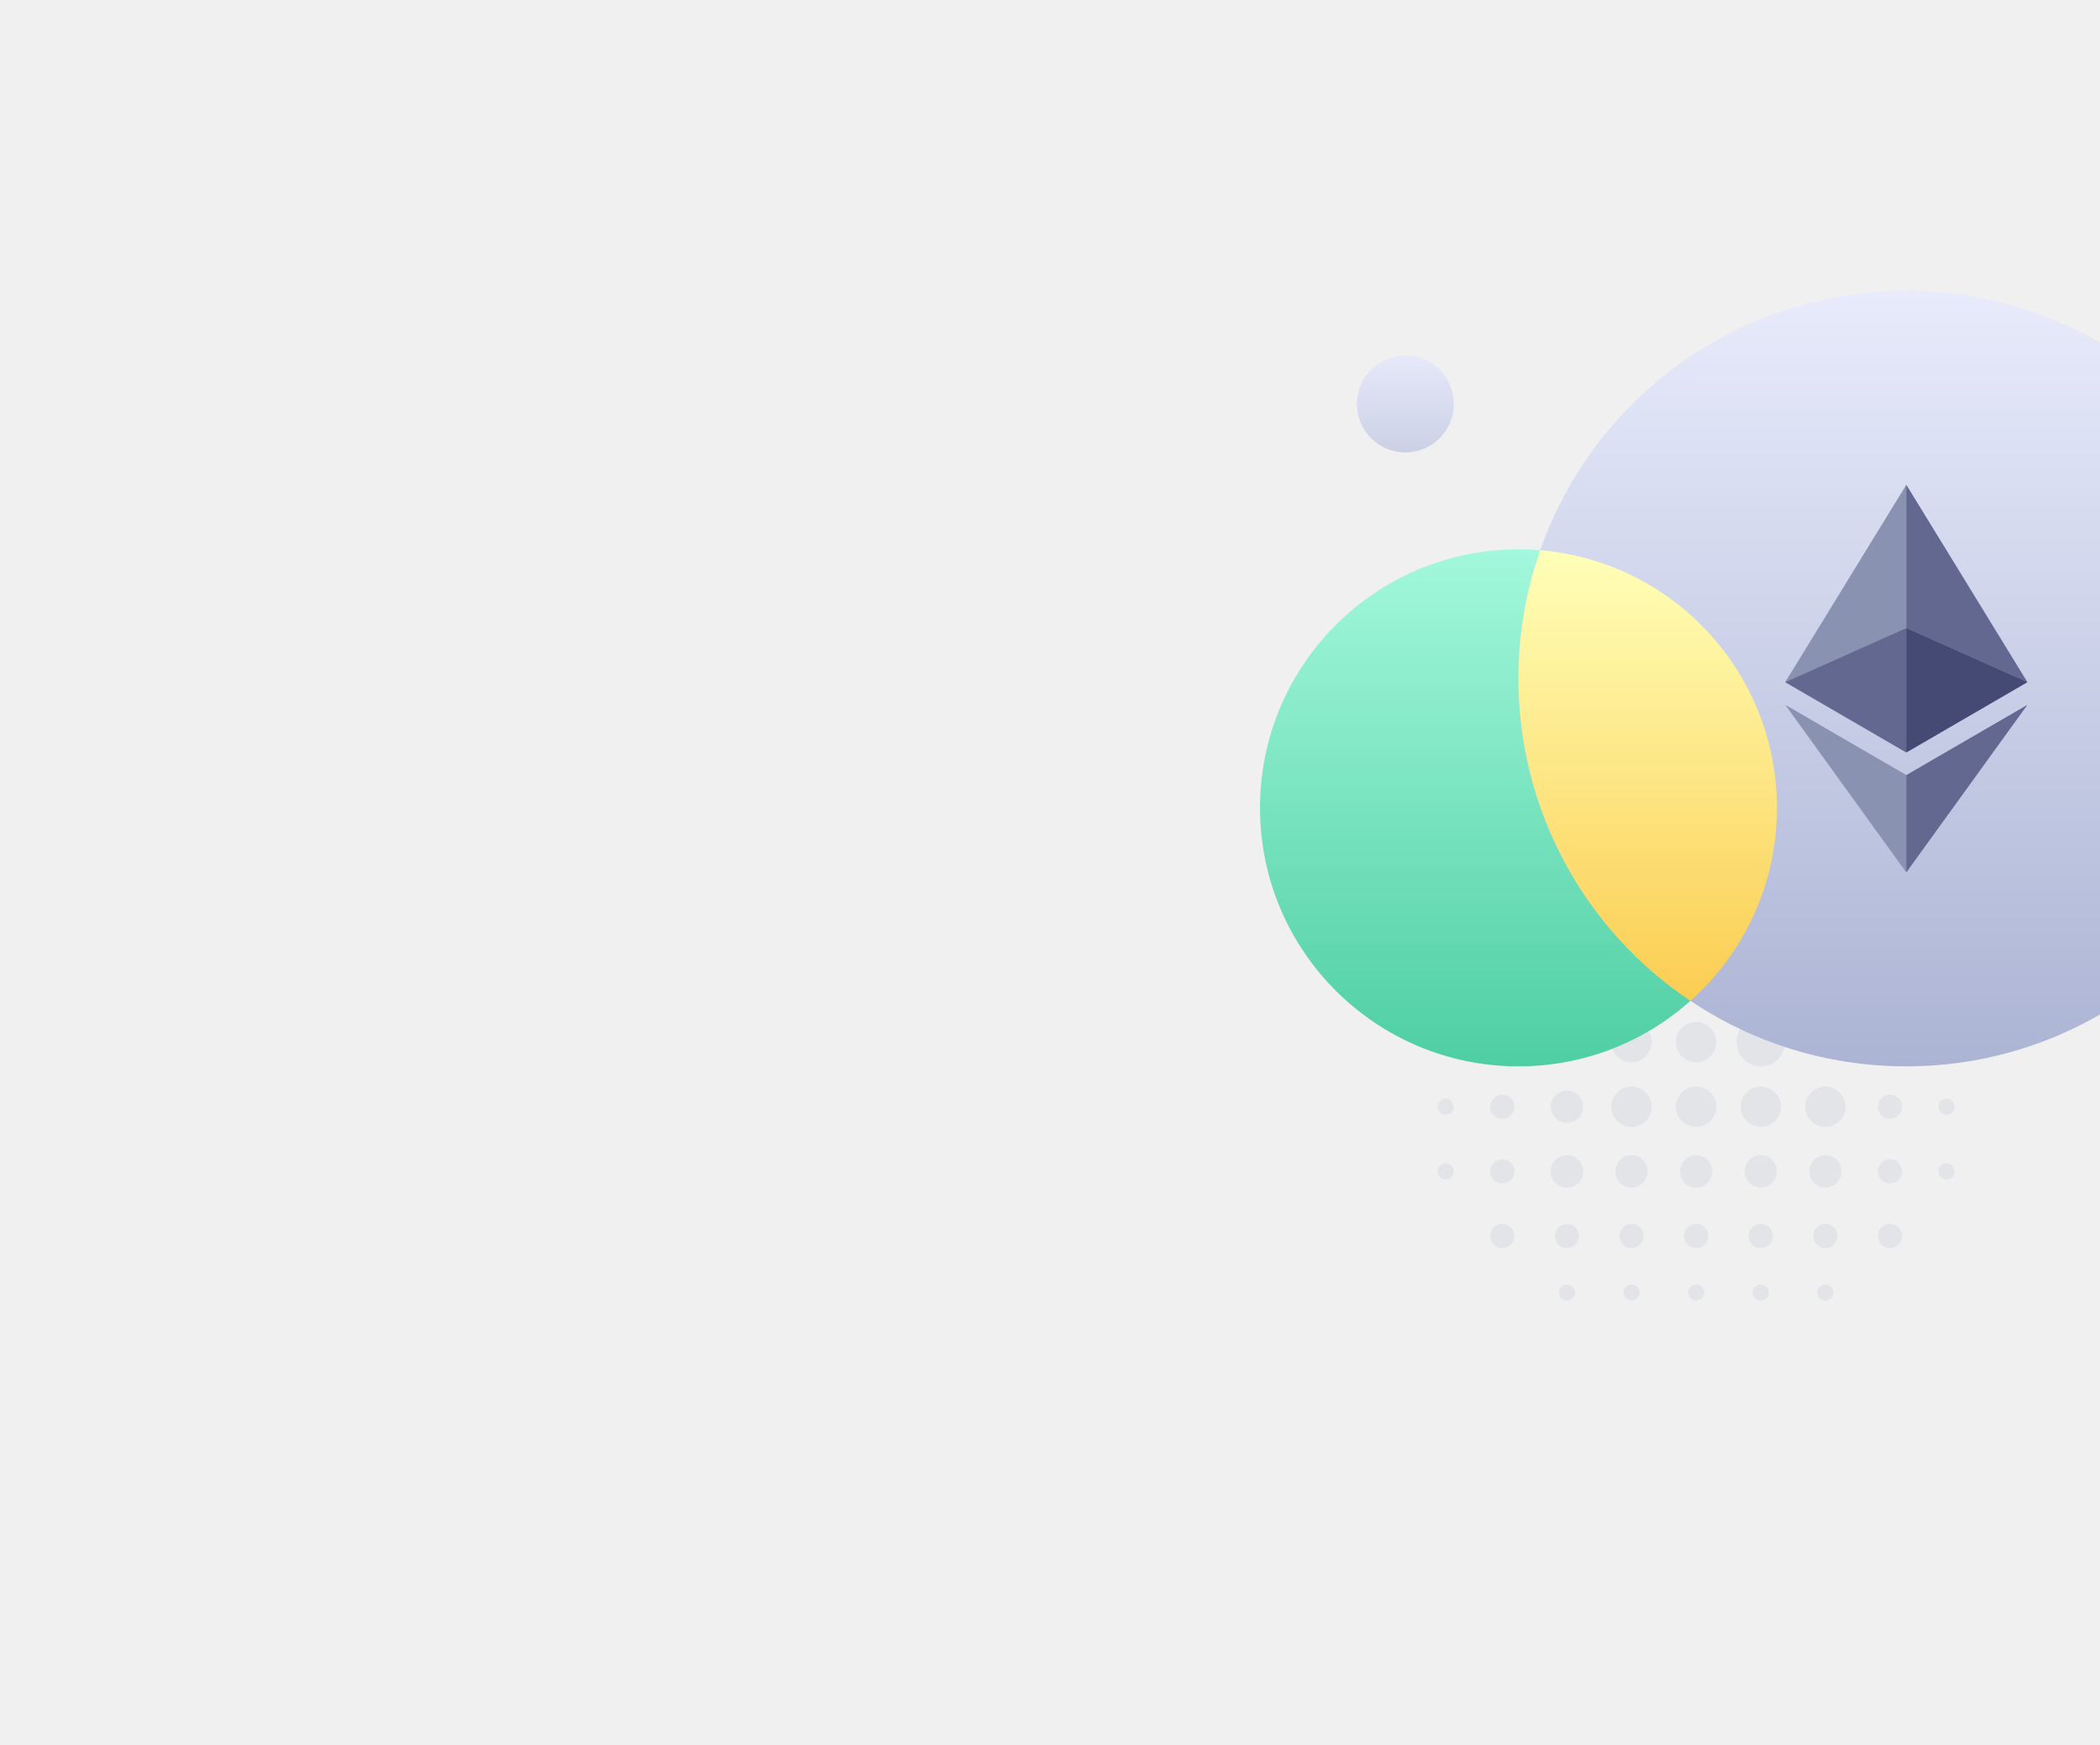
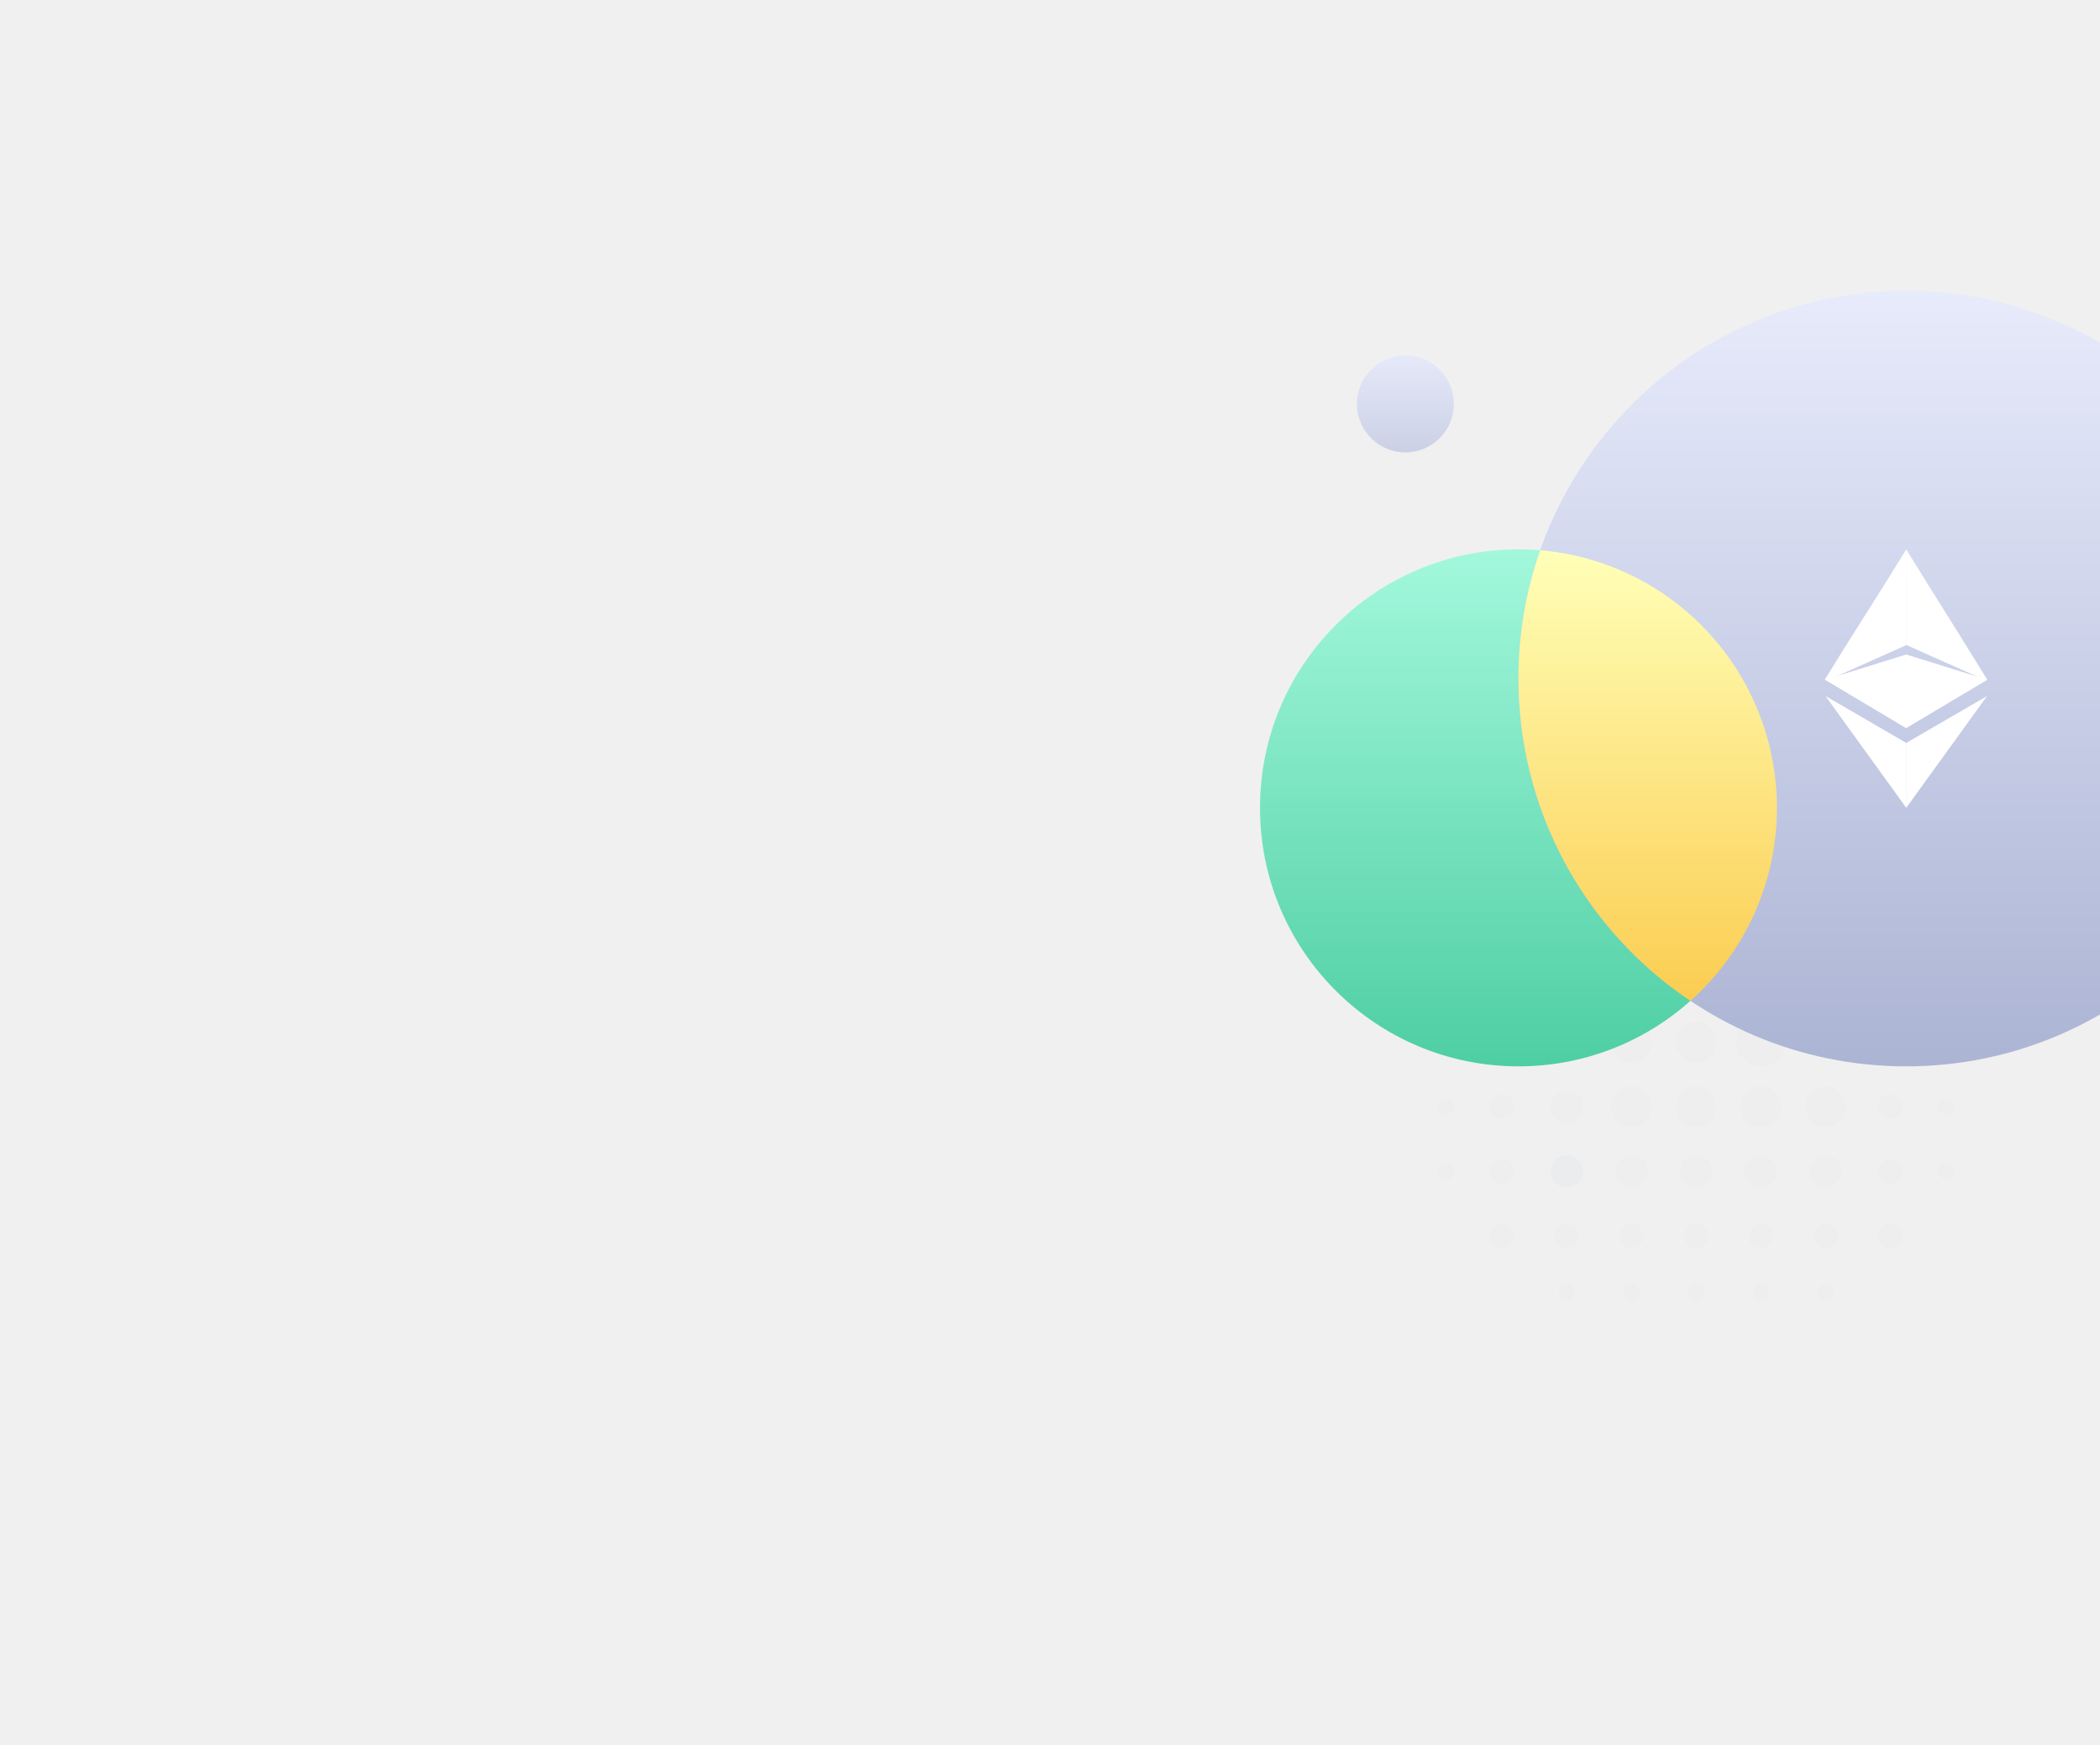
- <svg xmlns="http://www.w3.org/2000/svg" width="520" height="432" viewBox="0 0 520 432">
+ <svg xmlns="http://www.w3.org/2000/svg" width="520" height="432" viewBox="0 0 520 432" fill="none">
+   <g clip-path="url(#clip0)">
+     <g opacity="0.2">
+       <path opacity="0.2" d="M375 290C375 288.343 373.657 287 372 287C370.343 287 369 288.343 369 290C369 291.657 370.343 293 372 293C373.657 293 375 291.657 375 290Z" fill="#A9B5C7" />
+       <path opacity="0.2" d="M471 290C471 288.343 469.657 287 468 287C466.343 287 465 288.343 465 290C465 291.657 466.343 293 468 293C469.657 293 471 291.657 471 290Z" fill="#A9B5C7" />
+       <path opacity="0.2" d="M471 274C471 272.343 469.657 271 468 271C466.343 271 465 272.343 465 274C465 275.657 466.343 277 468 277C469.657 277 471 275.657 471 274Z" fill="#A9B5C7" />
+       <path opacity="0.2" d="M375 274C375 272.343 373.657 271 372 271C370.343 271 369 272.343 369 274C369 275.657 370.343 277 372 277C373.657 277 375 275.657 375 274Z" fill="#A9B5C7" />
+       <path opacity="0.2" d="M375 258C375 256.343 373.657 255 372 255C370.343 255 369 256.343 369 258C369 259.657 370.343 261 372 261C373.657 261 375 259.657 375 258Z" fill="#A9B5C7" />
+       <path opacity="0.2" d="M375 242C375 240.343 373.657 239 372 239C370.343 239 369 240.343 369 242C369 243.657 370.343 245 372 245C373.657 245 375 243.657 375 242Z" fill="#A9B5C7" />
+       <path opacity="0.2" d="M375 226C375 224.343 373.657 223 372 223C370.343 223 369 224.343 369 226C369 227.657 370.343 229 372 229C373.657 229 375 227.657 375 226Z" fill="#A9B5C7" />
+       <path opacity="0.2" d="M360 290C360 288.895 359.105 288 358 288C356.895 288 356 288.895 356 290C356 291.105 356.895 292 358 292C359.105 292 360 291.105 360 290Z" fill="#A9B5C7" />
+       <path opacity="0.2" d="M360 274C360 272.895 359.105 272 358 272C356.895 272 356 272.895 356 274C356 275.105 356.895 276 358 276C359.105 276 360 275.105 360 274Z" fill="#A9B5C7" />
+       <path opacity="0.2" d="M360 258C360 256.895 359.105 256 358 256C356.895 256 356 256.895 356 258C356 259.105 356.895 260 358 260C359.105 260 360 259.105 360 258Z" fill="#A9B5C7" />
+       <path opacity="0.2" d="M360 242C360 240.895 359.105 240 358 240C356.895 240 356 240.895 356 242C356 243.105 356.895 244 358 244C359.105 244 360 243.105 360 242Z" fill="#A9B5C7" />
+       <path opacity="0.2" d="M360 226C360 224.895 359.105 224 358 224C356.895 224 356 224.895 356 226C356 227.105 356.895 228 358 228C359.105 228 360 227.105 360 226Z" fill="#A9B5C7" />
+       <path opacity="0.2" d="M392 290C392 287.791 390.209 286 388 286C385.791 286 384 287.791 384 290C384 292.209 385.791 294 388 294C390.209 294 392 292.209 392 290Z" fill="#A9B5C7" />
+       <path opacity="0.2" d="M392 274C392 271.791 390.209 270 388 270C385.791 270 384 271.791 384 274C384 276.209 385.791 278 388 278C390.209 278 392 276.209 392 274Z" fill="#A9B5C7" />
+       <path opacity="0.2" d="M392 258C392 255.791 390.209 254 388 254C385.791 254 384 255.791 384 258C384 260.209 385.791 262 388 262C390.209 262 392 260.209 392 258Z" fill="#A9B5C7" />
+       <path opacity="0.2" d="M392 242C392 239.791 390.209 238 388 238C385.791 238 384 239.791 384 242C384 244.209 385.791 246 388 246C390.209 246 392 244.209 392 242Z" fill="#A9B5C7" />
+       <path opacity="0.2" d="M392 226C392 223.791 390.209 222 388 222C385.791 222 384 223.791 384 226C384 228.209 385.791 230 388 230C390.209 230 392 228.209 392 226Z" fill="#A9B5C7" />
+       <path opacity="0.2" d="M452 303C450.343 303 449 304.343 449 306C449 307.657 450.343 309 452 309C453.657 309 455 307.657 455 306C455 304.343 453.657 303 452 303Z" fill="#A9B5C7" />
+       <path opacity="0.2" d="M468 303C466.343 303 465 304.343 465 306C465 307.657 466.343 309 468 309C469.657 309 471 307.657 471 306C471 304.343 469.657 303 468 303Z" fill="#A9B5C7" />
+       <path opacity="0.2" d="M436 303C434.343 303 433 304.343 433 306C433 307.657 434.343 309 436 309C437.657 309 439 307.657 439 306C439 304.343 437.657 303 436 303Z" fill="#A9B5C7" />
+       <path opacity="0.2" d="M420 303C418.343 303 417 304.343 417 306C417 307.657 418.343 309 420 309C421.657 309 423 307.657 423 306C423 304.343 421.657 303 420 303Z" fill="#A9B5C7" />
+       <path opacity="0.2" d="M404 303C402.343 303 401 304.343 401 306C401 307.657 402.343 309 404 309C405.657 309 407 307.657 407 306C407 304.343 405.657 303 404 303Z" fill="#A9B5C7" />
+       <path opacity="0.2" d="M388 303C386.343 303 385 304.343 385 306C385 307.657 386.343 309 388 309C389.657 309 391 307.657 391 306C391 304.343 389.657 303 388 303Z" fill="#A9B5C7" />
+       <path opacity="0.2" d="M372 303C370.343 303 369 304.343 369 306C369 307.657 370.343 309 372 309C373.657 309 375 307.657 375 306C375 304.343 373.657 303 372 303Z" fill="#A9B5C7" />
+       <path opacity="0.2" d="M452 318C450.895 318 450 318.895 450 320C450 321.105 450.895 322 452 322C453.105 322 454 321.105 454 320C454 318.895 453.105 318 452 318Z" fill="#A9B5C7" />
+       <path opacity="0.2" d="M482 288C480.895 288 480 288.895 480 290C480 291.105 480.895 292 482 292C483.105 292 484 291.105 484 290C484 288.895 483.105 288 482 288Z" fill="#A9B5C7" />
+       <path opacity="0.2" d="M482 272C480.895 272 480 272.895 480 274C480 275.105 480.895 276 482 276C483.105 276 484 275.105 484 274C484 272.895 483.105 272 482 272Z" fill="#A9B5C7" />
+       <path opacity="0.2" d="M436 318C434.895 318 434 318.895 434 320C434 321.105 434.895 322 436 322C437.105 322 438 321.105 438 320C438 318.895 437.105 318 436 318Z" fill="#A9B5C7" />
+       <path opacity="0.2" d="M420 318C418.895 318 418 318.895 418 320C418 321.105 418.895 322 420 322C421.105 322 422 321.105 422 320C422 318.895 421.105 318 420 318Z" fill="#A9B5C7" />
+       <path opacity="0.2" d="M404 318C402.895 318 402 318.895 402 320C402 321.105 402.895 322 404 322C405.105 322 406 321.105 406 320C406 318.895 405.105 318 404 318Z" fill="#A9B5C7" />
+       <path opacity="0.2" d="M388 318C386.895 318 386 318.895 386 320C386 321.105 386.895 322 388 322C389.105 322 390 321.105 390 320C390 318.895 389.105 318 388 318Z" fill="#A9B5C7" />
+       <path opacity="0.2" d="M452 286C449.791 286 448 287.791 448 290C448 292.209 449.791 294 452 294C454.209 294 456 292.209 456 290C456 287.791 454.209 286 452 286Z" fill="#A9B5C7" />
+       <path opacity="0.2" d="M436 286C433.791 286 432 287.791 432 290C432 292.209 433.791 294 436 294C438.209 294 440 292.209 440 290C440 287.791 438.209 286 436 286Z" fill="#A9B5C7" />
+       <path opacity="0.2" d="M420 286C417.791 286 416 287.791 416 290C416 292.209 417.791 294 420 294C422.209 294 424 292.209 424 290C424 287.791 422.209 286 420 286Z" fill="#A9B5C7" />
+       <path opacity="0.2" d="M404 286C401.791 286 400 287.791 400 290C400 292.209 401.791 294 404 294C406.209 294 408 292.209 408 290C408 287.791 406.209 286 404 286Z" fill="#A9B5C7" />
+       <path opacity="0.2" d="M404 269C401.239 269 399 271.239 399 274C399 276.761 401.239 279 404 279C406.761 279 409 276.761 409 274C409 271.239 406.761 269 404 269Z" fill="#A9B5C7" />
+       <path opacity="0.2" d="M420 269C417.239 269 415 271.239 415 274C415 276.761 417.239 279 420 279C422.761 279 425 276.761 425 274C425 271.239 422.761 269 420 269Z" fill="#A9B5C7" />
+       <path opacity="0.2" d="M436 269C433.239 269 431 271.239 431 274C431 276.761 433.239 279 436 279C438.761 279 441 276.761 441 274C441 271.239 438.761 269 436 269Z" fill="#A9B5C7" />
+       <path opacity="0.2" d="M452 269C449.239 269 447 271.239 447 274C447 276.761 449.239 279 452 279C454.761 279 457 276.761 457 274C457 271.239 454.761 269 452 269Z" fill="#A9B5C7" />
+       <path opacity="0.2" d="M404 253C401.239 253 399 255.239 399 258C399 260.761 401.239 263 404 263C406.761 263 409 260.761 409 258C409 255.239 406.761 253 404 253Z" fill="#A9B5C7" />
+       <path opacity="0.2" d="M420 253C417.239 253 415 255.239 415 258C415 260.761 417.239 263 420 263C422.761 263 425 260.761 425 258C425 255.239 422.761 253 420 253Z" fill="#A9B5C7" />
+       <path opacity="0.2" d="M436 252C432.686 252 430 254.686 430 258C430 261.314 432.686 264 436 264C439.314 264 442 261.314 442 258C442 254.686 439.314 252 436 252Z" fill="#A9B5C7" />
+       <path opacity="0.2" d="M388 286C385.791 286 384 287.791 384 290C384 292.209 385.791 294 388 294C390.209 294 392 292.209 392 290C392 287.791 390.209 286 388 286Z" fill="#A9B5C7" />
+     </g>
+     <path d="M376 264C411.346 264 440 235.346 440 200C440 164.654 411.346 136 376 136C340.654 136 312 164.654 312 200C312 235.346 340.654 264 376 264Z" fill="url(#paint0_linear)" />
+     <path d="M472 264C525.019 264 568 221.019 568 168C568 114.981 525.019 72 472 72C418.981 72 376 114.981 376 168C376 221.019 418.981 264 472 264Z" fill="url(#paint1_linear)" />
+     <path d="M348 112C354.627 112 360 106.627 360 100C360 93.373 354.627 88 348 88C341.373 88 336 93.373 336 100C336 106.627 341.373 112 348 112Z" fill="url(#paint2_linear)" />
+     <path d="M375.998 168C375.987 157.179 377.808 146.435 381.383 136.222C397.368 137.573 412.263 144.878 423.118 156.689C433.973 168.501 439.998 183.958 439.998 200C440.008 209.025 438.105 217.949 434.414 226.185C430.723 234.42 425.327 241.779 418.584 247.777C405.473 239.007 394.727 227.138 387.299 213.222C379.871 199.307 375.989 183.774 375.998 168V168Z" fill="url(#paint3_linear)" />
+     <path d="M472.077 136.049C472.078 136.062 472.076 136.075 472.072 136.087C472.1 136.261 472.111 136.438 472.106 136.614V159.185C472.113 159.316 472.108 159.447 472.093 159.577C472.067 159.705 471.96 159.749 471.858 159.797C471.191 160.107 470.514 160.403 469.84 160.703L466.983 161.976C465.849 162.48 464.716 162.986 463.583 163.493C462.65 163.909 461.717 164.327 460.783 164.746L457.436 166.24L454.599 167.507C453.829 167.852 453.056 168.191 452.29 168.54C452.231 168.573 452.165 168.59 452.098 168.589C452.078 168.589 452.643 168.401 452.628 168.387C452.922 167.912 451.598 168.667 451.89 168.192C458.48 157.459 465.354 146.897 471.937 136.159C471.976 136.115 471.999 136.059 472.004 136H472.044C472.06 136.013 472.071 136.03 472.077 136.049Z" fill="white" />
+     <path d="M472.078 199.917L472.041 199.998H472.001C472.001 199.931 471.95 199.894 471.916 199.847L465.892 191.504L459.727 182.971L453.77 174.726L452.21 172.564C452.172 172.511 452.136 172.456 452.087 172.386C452.163 172.394 452.235 172.423 452.296 172.47C455.101 174.098 457.905 175.727 460.709 177.355L470.396 182.978C470.94 183.294 471.486 183.607 472.033 183.923C472.1 183.972 472.1 184.047 472.104 184.119C472.109 184.209 472.104 184.301 472.104 184.393V199.449C472.111 199.605 472.102 199.762 472.078 199.917V199.917Z" fill="white" />
+     <path d="M452.039 168.568L452.087 168.572C452.091 168.579 452.092 168.587 452.09 168.595C452.088 168.603 452.083 168.61 452.076 168.615L452.001 168.609V168.569C452.014 168.567 452.027 168.566 452.039 168.568V168.568Z" fill="#808080" />
+     <path d="M472.077 136.05C472.056 136.038 472.039 136.026 472.041 136.001H472.081L472.077 136.05Z" fill="white" />
+     <path d="M472.001 180.268L451.89 168.289L472.001 162.04L492.112 168.289L472.001 180.268Z" fill="white" />
+     <path d="M491.92 172.382C491.932 172.386 491.945 172.386 491.956 172.382C491.956 172.46 491.89 172.509 491.85 172.566C485.886 180.82 479.92 189.074 473.953 197.327C473.331 198.191 472.706 199.055 472.078 199.919C472.063 199.912 472.051 199.899 472.044 199.885C472.036 199.87 472.034 199.854 472.036 199.837V184.217V183.923L476.077 181.574C481.319 178.533 486.562 175.493 491.805 172.453C491.842 172.43 491.881 172.404 491.92 172.382V172.382Z" fill="white" />
+     <path d="M472.043 159.693L472.037 159.643V159.443V136.327C472.037 136.245 472.003 136.155 472.073 136.083C478.646 146.794 485.525 157.579 492.096 168.289C492.177 168.392 489.943 168.468 491.236 168.468C490.796 168.298 491.11 168.182 490.679 167.994C490.15 167.764 489.624 167.527 489.098 167.294C488.765 167.145 488.431 166.994 488.098 166.845C487.548 166.598 486.996 166.355 486.445 166.112C486.124 165.969 485.804 165.824 485.483 165.68L483.358 164.733C482.995 164.57 482.634 164.404 482.27 164.241C481.756 164.012 481.239 163.787 480.725 163.557C480.404 163.415 480.084 163.269 479.763 163.126L477.638 162.179C477.276 162.017 476.914 161.846 476.55 161.687C476.036 161.458 475.52 161.232 475.005 161.003C474.66 160.85 474.316 160.692 473.972 160.537L472.105 159.699C472.085 159.694 472.064 159.692 472.043 159.693Z" fill="white" />
+   </g>
  <defs>
-     <style>
-             .cls-1{fill:#fff}.cls-2{clip-path:url(#clip-path)}.cls-3{opacity:.2}.cls-4{fill:#a9b5c7}.cls-5{fill:url(#linear-gradient)}.cls-6{fill:url(#linear-gradient-2)}.cls-7{fill:url(#linear-gradient-3)}.cls-8{fill:url(#linear-gradient-4)}.cls-9{fill:#8a92b2}.cls-10{fill:#454a75}.cls-11{fill:gray}.cls-12{fill:#62688f}
-         </style>
-     <clipPath id="clip-path">
-       <rect id="Rectangle_541" width="520" height="432" class="cls-1" data-name="Rectangle 541" rx="8" transform="translate(104 640)" />
+     <linearGradient id="paint0_linear" x1="376" y1="264" x2="376" y2="136" gradientUnits="userSpaceOnUse">
+       <stop stop-color="#4ECEA3" />
+       <stop offset="1" stop-color="#A3F8DC" />
+     </linearGradient>
+     <linearGradient id="paint1_linear" x1="472" y1="264" x2="472" y2="72" gradientUnits="userSpaceOnUse">
+       <stop stop-color="#ACB4D4" />
+       <stop offset="1" stop-color="#E7EBFB" />
+     </linearGradient>
+     <linearGradient id="paint2_linear" x1="348" y1="112" x2="348" y2="88" gradientUnits="userSpaceOnUse">
+       <stop stop-color="#CBD0E5" />
+       <stop offset="1" stop-color="#E5E9F9" />
+     </linearGradient>
+     <linearGradient id="paint3_linear" x1="414.078" y1="247.777" x2="414.078" y2="136.222" gradientUnits="userSpaceOnUse">
+       <stop stop-color="#FBCD51" />
+       <stop offset="1" stop-color="#FFFFB8" />
+     </linearGradient>
+     <clipPath id="clip0">
+       <rect width="520" height="432" fill="white" />
    </clipPath>
-     <linearGradient id="linear-gradient" x1=".5" x2=".5" y1="1" gradientUnits="objectBoundingBox">
-       <stop offset="0" stop-color="#4ecea3" />
-       <stop offset="1" stop-color="#a3f8dc" />
-     </linearGradient>
-     <linearGradient id="linear-gradient-2" x1=".5" x2=".5" y1="1" gradientUnits="objectBoundingBox">
-       <stop offset="0" stop-color="#acb4d4" />
-       <stop offset="1" stop-color="#e7ebfb" />
-     </linearGradient>
-     <linearGradient id="linear-gradient-3" x1=".5" x2=".5" y1="1" gradientUnits="objectBoundingBox">
-       <stop offset="0" stop-color="#cbd0e5" />
-       <stop offset="1" stop-color="#e5e9f9" />
-     </linearGradient>
-     <linearGradient id="linear-gradient-4" x1=".595" x2=".595" y1="1" gradientUnits="objectBoundingBox">
-       <stop offset="0" stop-color="#fbcd51" />
-       <stop offset="1" stop-color="#ffffb8" />
-     </linearGradient>
  </defs>
-   <g id="bg_tile_eth" class="cls-2" transform="translate(-104 -640)">
-     <g id="Group_1239" class="cls-3" data-name="Group 1239" transform="translate(84 18)">
-       <circle id="Ellipse_112" cx="3" cy="3" r="3" class="cls-4" data-name="Ellipse 112" transform="rotate(-90 652 263)" />
-       <circle id="Ellipse_145" cx="3" cy="3" r="3" class="cls-4" data-name="Ellipse 145" transform="rotate(-90 700 215)" />
-       <circle id="Ellipse_147" cx="3" cy="3" r="3" class="cls-4" data-name="Ellipse 147" transform="rotate(-90 692 207)" />
-       <circle id="Ellipse_113" cx="3" cy="3" r="3" class="cls-4" data-name="Ellipse 113" transform="rotate(-90 644 255)" />
-       <circle id="Ellipse_114" cx="3" cy="3" r="3" class="cls-4" data-name="Ellipse 114" transform="rotate(-90 636 247)" />
-       <circle id="Ellipse_115" cx="3" cy="3" r="3" class="cls-4" data-name="Ellipse 115" transform="rotate(-90 628 239)" />
-       <circle id="Ellipse_116" cx="3" cy="3" r="3" class="cls-4" data-name="Ellipse 116" transform="rotate(-90 620 231)" />
-       <circle id="Ellipse_112-2" cx="2" cy="2" r="2" class="cls-4" data-name="Ellipse 112" transform="rotate(-90 645 269)" />
-       <circle id="Ellipse_113-2" cx="2" cy="2" r="2" class="cls-4" data-name="Ellipse 113" transform="rotate(-90 637 261)" />
-       <circle id="Ellipse_114-2" cx="2" cy="2" r="2" class="cls-4" data-name="Ellipse 114" transform="rotate(-90 629 253)" />
-       <circle id="Ellipse_115-2" cx="2" cy="2" r="2" class="cls-4" data-name="Ellipse 115" transform="rotate(-90 621 245)" />
-       <circle id="Ellipse_116-2" cx="2" cy="2" r="2" class="cls-4" data-name="Ellipse 116" transform="rotate(-90 613 237)" />
-       <circle id="Ellipse_112-3" cx="4" cy="4" r="4" class="cls-4" data-name="Ellipse 112" transform="rotate(-90 660 256)" />
-       <circle id="Ellipse_113-3" cx="4" cy="4" r="4" class="cls-4" data-name="Ellipse 113" transform="rotate(-90 652 248)" />
-       <circle id="Ellipse_114-3" cx="4" cy="4" r="4" class="cls-4" data-name="Ellipse 114" transform="rotate(-90 644 240)" />
-       <circle id="Ellipse_115-3" cx="4" cy="4" r="4" class="cls-4" data-name="Ellipse 115" transform="rotate(-90 636 232)" />
-       <circle id="Ellipse_116-3" cx="4" cy="4" r="4" class="cls-4" data-name="Ellipse 116" transform="rotate(-90 628 224)" />
-       <circle id="Ellipse_112-4" cx="3" cy="3" r="3" class="cls-4" data-name="Ellipse 112" transform="rotate(180 237.5 465.5)" />
-       <circle id="Ellipse_146" cx="3" cy="3" r="3" class="cls-4" data-name="Ellipse 146" transform="rotate(180 245.5 465.5)" />
-       <circle id="Ellipse_113-4" cx="3" cy="3" r="3" class="cls-4" data-name="Ellipse 113" transform="rotate(180 229.5 465.5)" />
-       <circle id="Ellipse_114-4" cx="3" cy="3" r="3" class="cls-4" data-name="Ellipse 114" transform="rotate(180 221.5 465.5)" />
-       <circle id="Ellipse_115-4" cx="3" cy="3" r="3" class="cls-4" data-name="Ellipse 115" transform="rotate(180 213.5 465.5)" />
-       <circle id="Ellipse_116-4" cx="3" cy="3" r="3" class="cls-4" data-name="Ellipse 116" transform="rotate(180 205.5 465.5)" />
-       <circle id="Ellipse_136" cx="3" cy="3" r="3" class="cls-4" data-name="Ellipse 136" transform="rotate(180 197.5 465.5)" />
-       <circle id="Ellipse_112-5" cx="2" cy="2" r="2" class="cls-4" data-name="Ellipse 112" transform="rotate(180 237 472)" />
-       <circle id="Ellipse_144" cx="2" cy="2" r="2" class="cls-4" data-name="Ellipse 144" transform="rotate(180 252 457)" />
-       <circle id="Ellipse_148" cx="2" cy="2" r="2" class="cls-4" data-name="Ellipse 148" transform="rotate(180 252 449)" />
-       <circle id="Ellipse_113-5" cx="2" cy="2" r="2" class="cls-4" data-name="Ellipse 113" transform="rotate(180 229 472)" />
-       <circle id="Ellipse_114-5" cx="2" cy="2" r="2" class="cls-4" data-name="Ellipse 114" transform="rotate(180 221 472)" />
-       <circle id="Ellipse_115-5" cx="2" cy="2" r="2" class="cls-4" data-name="Ellipse 115" transform="rotate(180 213 472)" />
-       <circle id="Ellipse_116-5" cx="2" cy="2" r="2" class="cls-4" data-name="Ellipse 116" transform="rotate(180 205 472)" />
-       <circle id="Ellipse_112-6" cx="4" cy="4" r="4" class="cls-4" data-name="Ellipse 112" transform="rotate(180 238 458)" />
-       <circle id="Ellipse_113-6" cx="4" cy="4" r="4" class="cls-4" data-name="Ellipse 113" transform="rotate(180 230 458)" />
-       <circle id="Ellipse_114-6" cx="4" cy="4" r="4" class="cls-4" data-name="Ellipse 114" transform="rotate(180 222 458)" />
-       <circle id="Ellipse_115-6" cx="4" cy="4" r="4" class="cls-4" data-name="Ellipse 115" transform="rotate(180 214 458)" />
-       <circle id="Ellipse_137" cx="5" cy="5" r="5" class="cls-4" data-name="Ellipse 137" transform="rotate(180 214.5 450.5)" />
-       <circle id="Ellipse_138" cx="5" cy="5" r="5" class="cls-4" data-name="Ellipse 138" transform="rotate(180 222.5 450.5)" />
-       <circle id="Ellipse_140" cx="5" cy="5" r="5" class="cls-4" data-name="Ellipse 140" transform="rotate(180 230.5 450.5)" />
-       <circle id="Ellipse_141" cx="5" cy="5" r="5" class="cls-4" data-name="Ellipse 141" transform="rotate(180 238.5 450.5)" />
-       <circle id="Ellipse_139" cx="5" cy="5" r="5" class="cls-4" data-name="Ellipse 139" transform="rotate(180 214.5 442.5)" />
-       <circle id="Ellipse_142" cx="5" cy="5" r="5" class="cls-4" data-name="Ellipse 142" transform="rotate(180 222.5 442.5)" />
-       <circle id="Ellipse_143" cx="6" cy="6" r="6" class="cls-4" data-name="Ellipse 143" transform="rotate(180 231 443)" />
-       <circle id="Ellipse_116-6" cx="4" cy="4" r="4" class="cls-4" data-name="Ellipse 116" transform="rotate(180 206 458)" />
-     </g>
-     <circle id="Ellipse_125" cx="64" cy="64" r="64" class="cls-5" data-name="Ellipse 125" transform="translate(416 776)" />
-     <circle id="Ellipse_127" cx="96" cy="96" r="96" class="cls-6" data-name="Ellipse 127" transform="translate(480 712)" />
-     <circle id="Ellipse_126" cx="12" cy="12" r="12" class="cls-7" data-name="Ellipse 126" transform="translate(440 728)" />
-     <path id="Intersection_3" d="M0 31.778A95.884 95.884 0 0 1 5.385 0 64.007 64.007 0 0 1 64 63.778a63.843 63.843 0 0 1-21.414 47.777A95.915 95.915 0 0 1 0 31.778z" class="cls-8" data-name="Intersection 3" transform="translate(479.998 776.222)" />
-     <g id="Group_376" data-name="Group 376" transform="translate(546 760)">
-       <path id="Path_190" d="M257.681 80.842a.142.142 0 0 1-.008.056 4.23 4.23 0 0 1 .052.791v33.858a3.56 3.56 0 0 1-.02.588c-.039.191-.2.258-.353.329-1 .465-2.016.909-3.026 1.359l-4.286 1.91q-2.552 1.134-5.1 2.276-2.1.936-4.2 1.879l-5.021 2.242-4.256 1.9c-1.155.517-2.314 1.026-3.464 1.55a.577.577 0 0 1-.287.073.12.12 0 0 1-.083-.033c.441-.712.887-1.423 1.325-2.136q3.762-6.127 7.521-12.255 4.04-6.583 8.075-13.167 3.736-6.09 7.475-12.179 2.725-4.438 5.446-8.876a.419.419 0 0 0 .1-.239h.06a.152.152 0 0 1 .05.074z" class="cls-9" data-name="Path 190" transform="translate(-227.567 -80.769)" />
-       <path id="Path_191" d="M277.006 117.549l.025-.011.02.017v.059l-7.143 4.15-22.467 13.044c-.085.05-.174.092-.262.138-.142-.008-.139-.121-.154-.214a2.8 2.8 0 0 1-.011-.411v-29.483a2.16 2.16 0 0 1 .026-.5c.069-.2.207-.139.339-.082.648.282 1.293.574 1.939.862q2.853 1.27 5.7 2.547l4.911 2.194 4.967 2.218q2.142.954 4.283 1.915t4.285 1.909c1.111.5 2.218.994 3.33 1.485a1.087 1.087 0 0 1 .212.163z" class="cls-10" data-name="Path 191" transform="translate(-217.051 -68.701)" />
-       <path id="Path_192" d="M257.658 158.094l-.056.121h-.06c0-.1-.076-.156-.127-.227l-9.037-12.514-9.248-12.8-8.935-12.368-2.341-3.244c-.057-.079-.111-.161-.184-.267a.611.611 0 0 1 .313.127q6.312 3.663 12.62 7.328l14.531 8.434c.817.474 1.636.944 2.456 1.417.1.074.1.186.106.294.008.136 0 .274 0 .412v22.584a3.577 3.577 0 0 1-.038.703z" class="cls-9" data-name="Path 192" transform="translate(-227.542 -62.216)" />
-       <path id="Path_193" d="M227.644 113.015l.072.006a.049.049 0 0 1-.017.064l-.113-.009v-.059a.241.241 0 0 1 .058-.002z" class="cls-11" data-name="Path 193" transform="translate(-227.587 -64.163)" />
-       <path id="Path_194" d="M247.13 80.842c-.031-.017-.057-.035-.054-.073h.06z" class="cls-1" data-name="Path 194" transform="translate(-217.016 -80.769)" />
-       <path id="Path_195" d="M227.66 117.636l.017-.064q2.3-1.032 4.606-2.062 2.985-1.334 5.972-2.665l4.579-2.047 6.654-2.969 4.555-2.033q1.622-.725 3.245-1.448a1.179 1.179 0 0 0 .313-.17.048.048 0 0 1 .009.076v30.315c0 .129-.059.276.066.389-.1.121-.182.011-.256-.032-.433-.245-.861-.5-1.291-.747l-28.192-16.371c-.095-.054-.186-.115-.277-.172z" class="cls-12" data-name="Path 195" transform="translate(-227.547 -68.714)" />
-       <path id="Path_196" d="M276.9 116.792a.074.074 0 0 0 .054 0c0 .118-.1.191-.159.276q-13.421 18.573-26.847 37.143-1.4 1.945-2.813 3.889a.122.122 0 0 1-.063-.123v-23.431-.441l6.062-3.524q11.795-6.842 23.593-13.682c.056-.035.114-.073.173-.107z" class="cls-12" data-name="Path 196" transform="translate(-217.02 -62.219)" />
-       <path id="Path_197" d="M247.086 116.265l-.009-.076v-.3-34.675c0-.123-.051-.258.054-.365q14.789 24.1 29.573 48.2a1.622 1.622 0 0 1 .276.518c-.66-.255-1.293-.568-1.939-.851-.793-.345-1.583-.7-2.372-1.05-.5-.223-1-.45-1.5-.673-.825-.37-1.653-.735-2.48-1.1-.481-.214-.961-.432-1.442-.647l-3.188-1.421c-.544-.244-1.086-.494-1.632-.738-.771-.344-1.546-.682-2.318-1.026-.481-.214-.961-.432-1.442-.647l-3.188-1.42c-.544-.244-1.086-.5-1.632-.738-.771-.344-1.545-.683-2.318-1.026-.518-.23-1.033-.467-1.55-.7l-2.8-1.256a.334.334 0 0 0-.093-.009z" class="cls-12" data-name="Path 197" transform="translate(-217.023 -80.725)" />
-     </g>
-   </g>
</svg>
